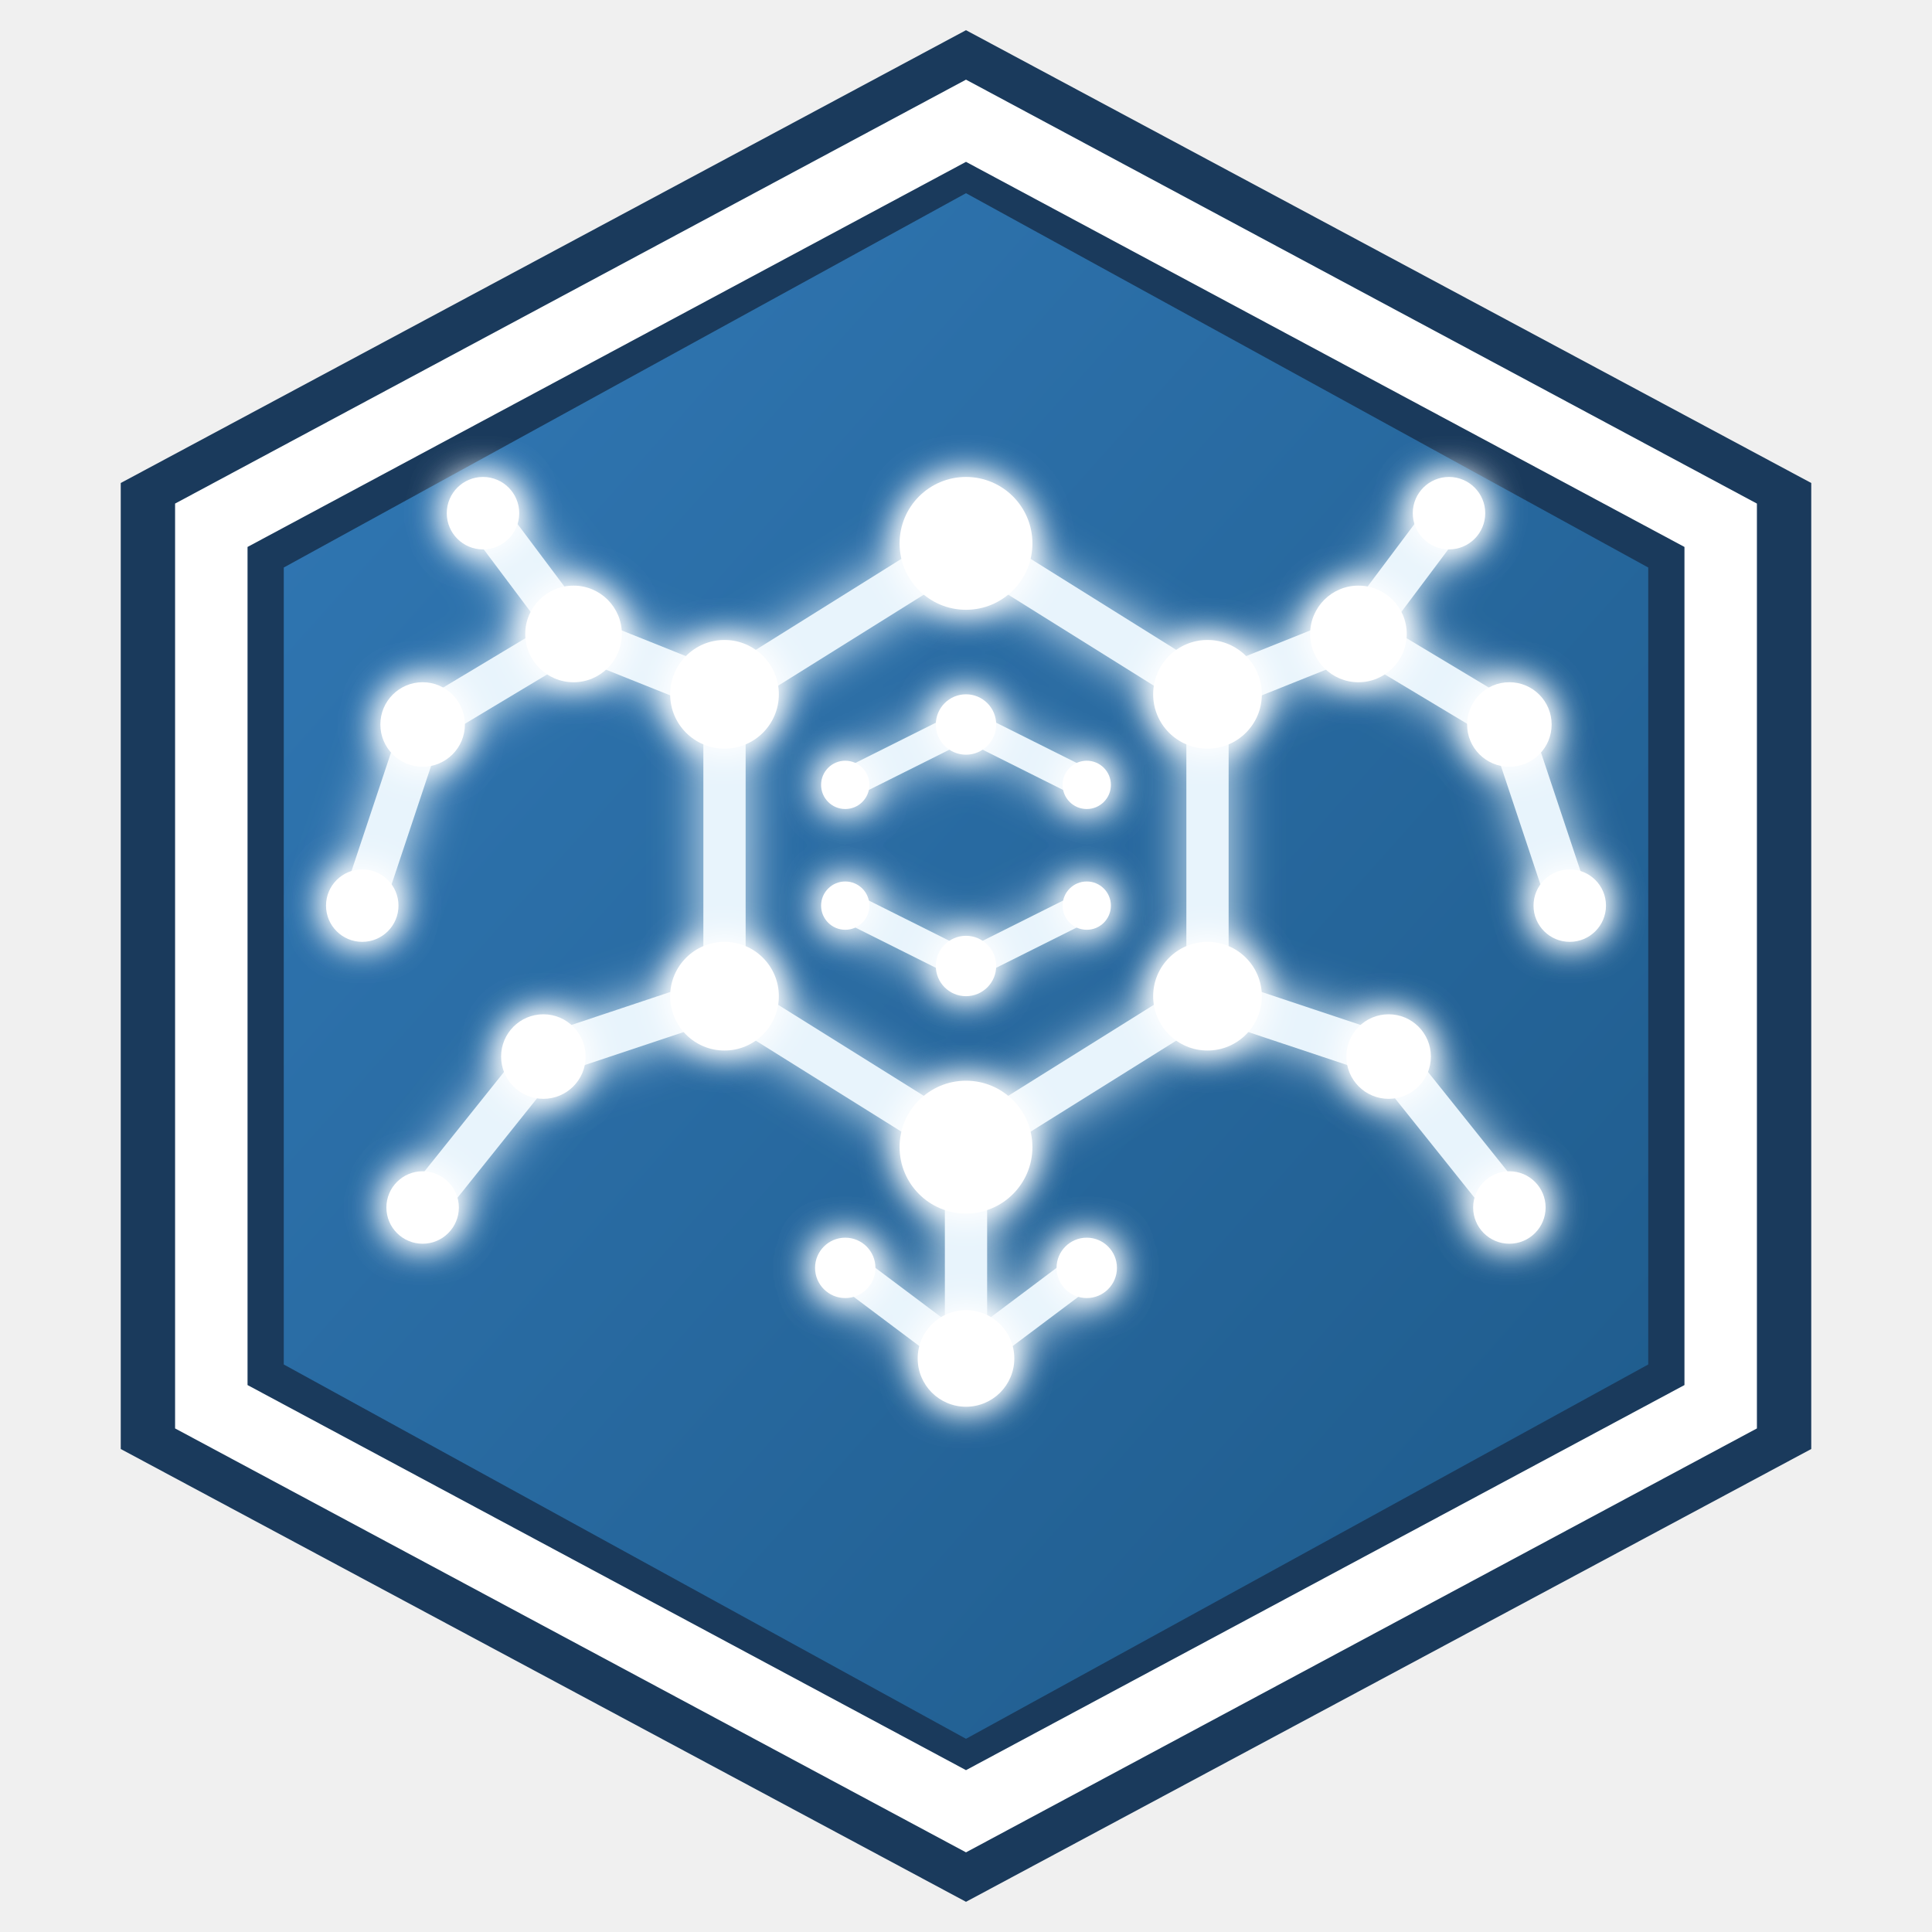
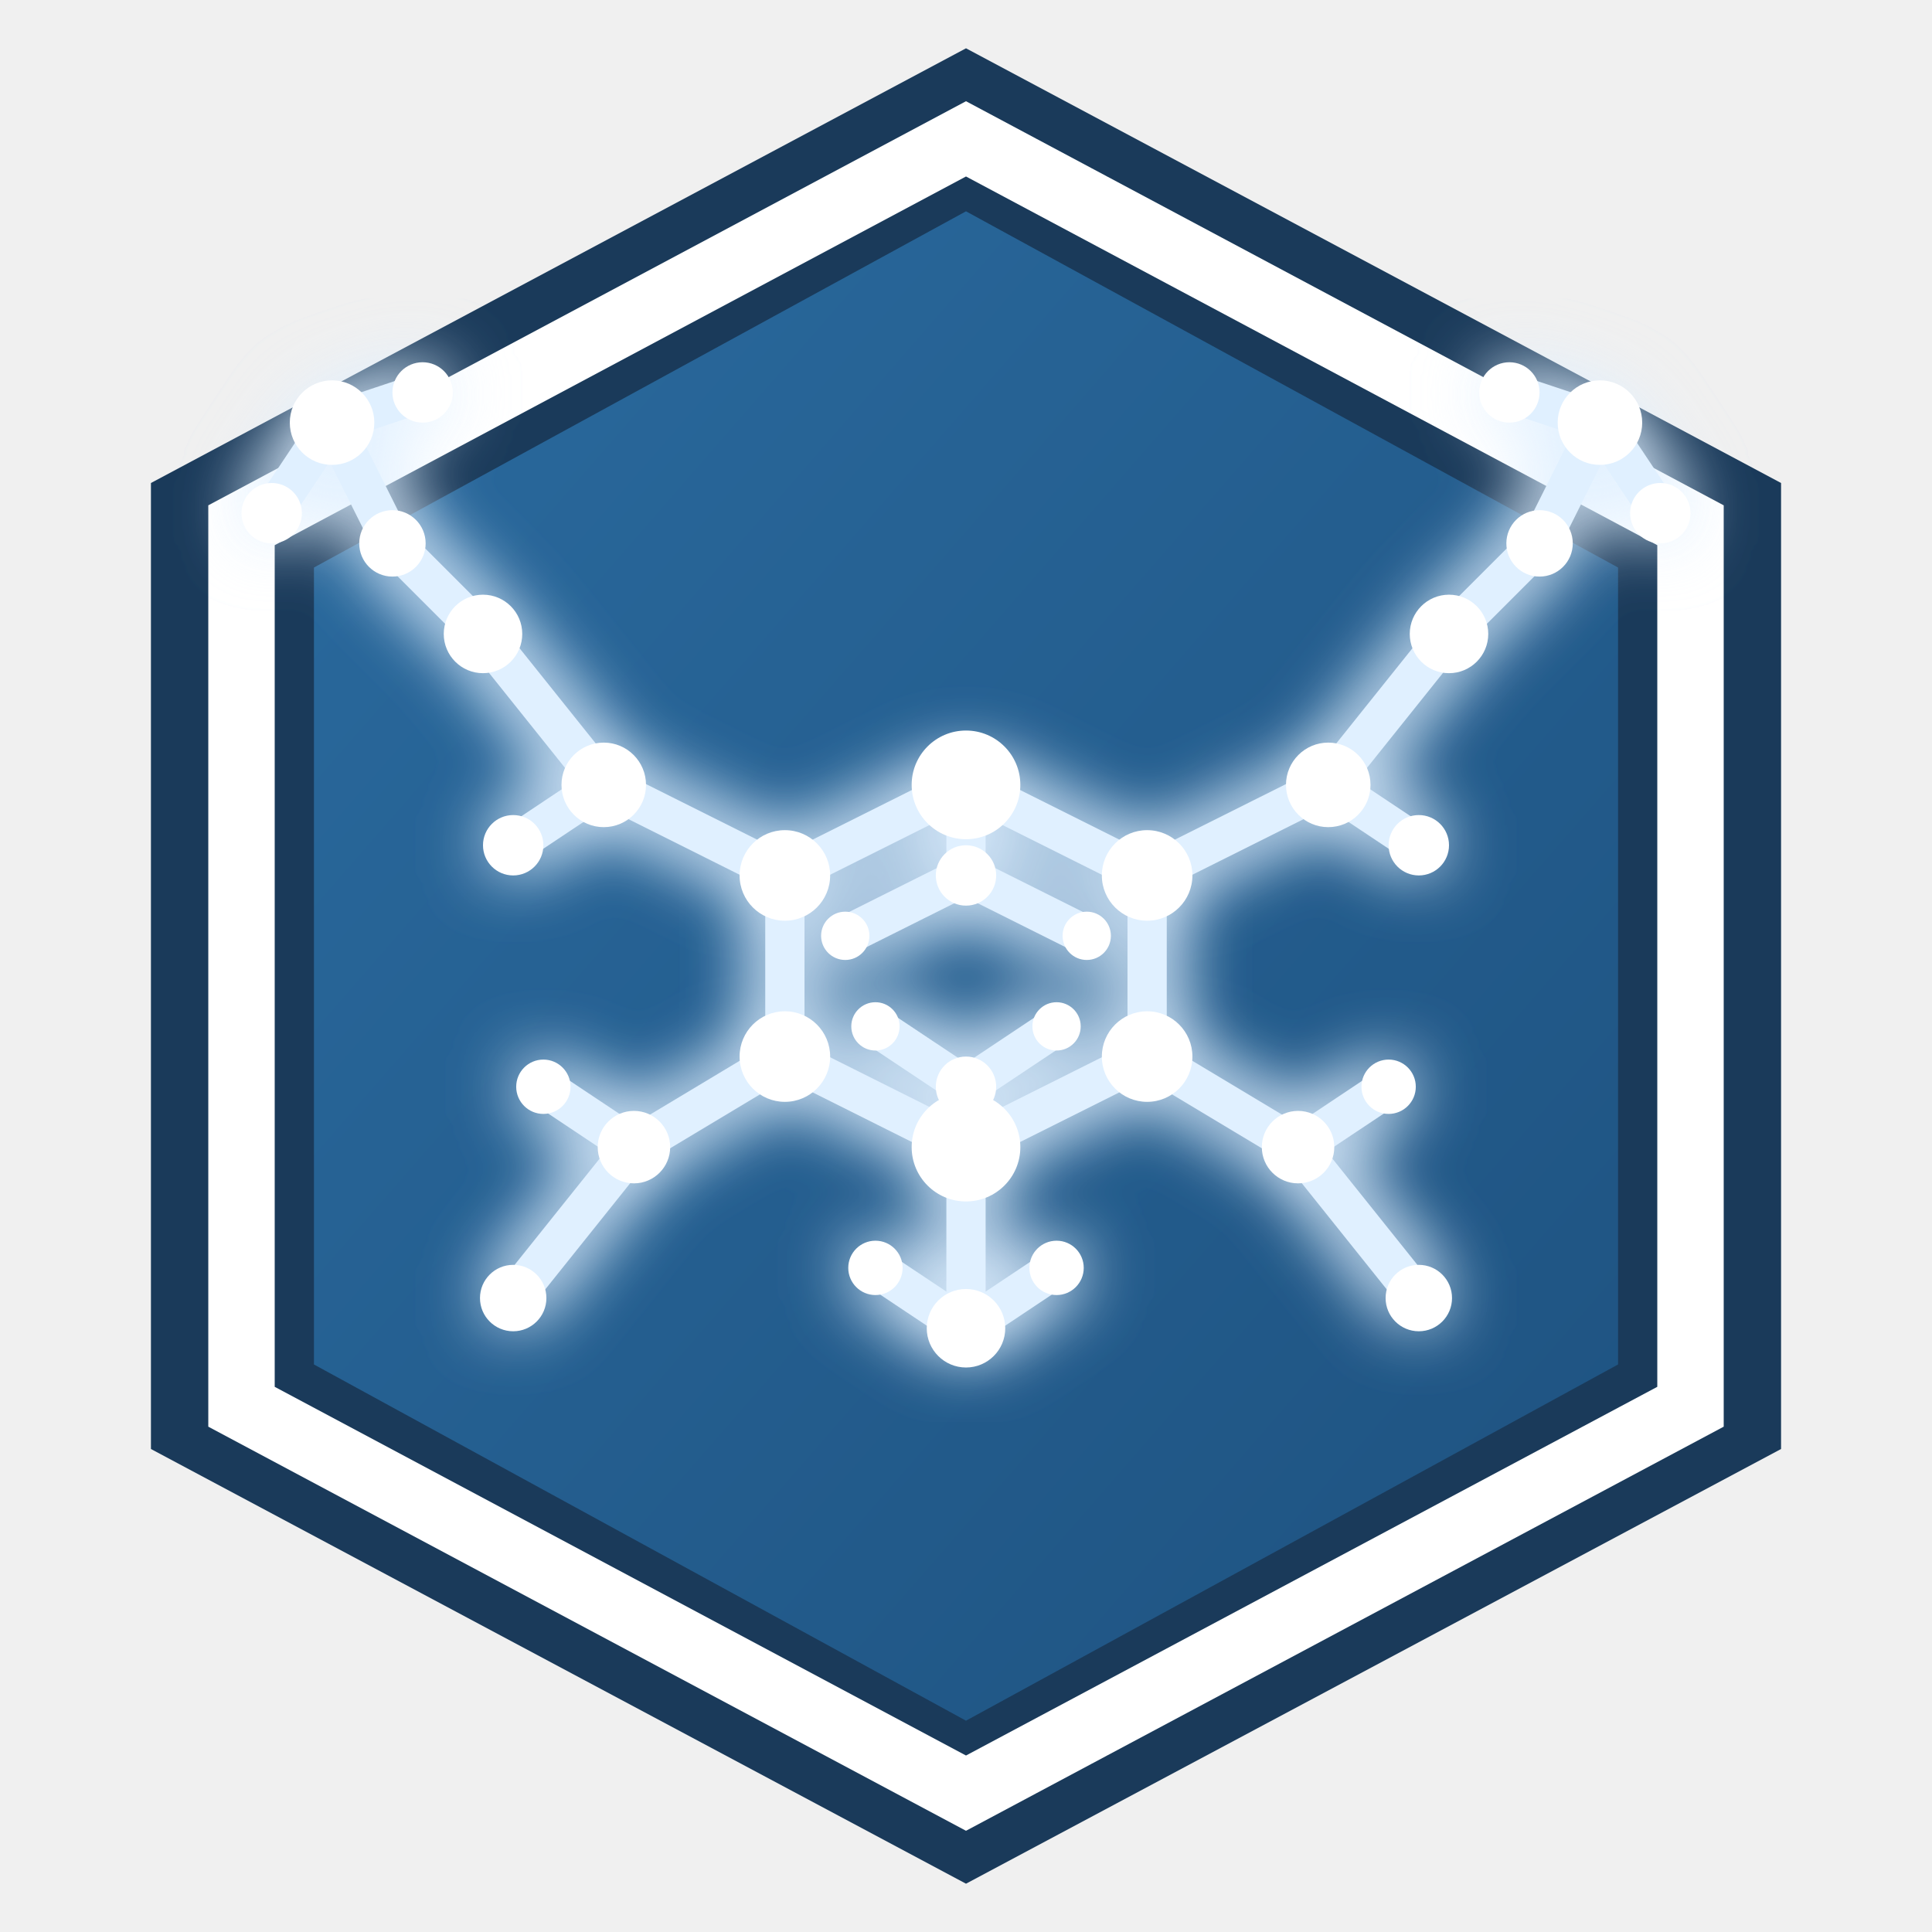
<svg xmlns="http://www.w3.org/2000/svg" viewBox="0 0 32 32" width="32" height="32">
  <defs>
-     <linearGradient id="hexGrad" x1="0%" y1="0%" x2="100%" y2="100%">
-       <stop offset="0%" style="stop-color:#3178b5" />
-       <stop offset="100%" style="stop-color:#1e5a8a" />
+     <linearGradient id="bgGrad" x1="0%" y1="0%" x2="100%" y2="100%">
+       <stop offset="0%" style="stop-color:#2a6a9e" />
+       <stop offset="100%" style="stop-color:#1e5280" />
    </linearGradient>
    <filter id="glow">
-       <feGaussianBlur stdDeviation="0.4" result="blur" />
-       <feMerge>
-         <feMergeNode in="blur" />
-         <feMergeNode in="SourceGraphic" />
-       </feMerge>
-     </filter>
-     <filter id="nodeGlow">
-       <feGaussianBlur stdDeviation="0.3" result="blur" />
+       <feGaussianBlur stdDeviation="0.6" result="blur" />
      <feMerge>
        <feMergeNode in="blur" />
        <feMergeNode in="blur" />
        <feMergeNode in="SourceGraphic" />
      </feMerge>
    </filter>
  </defs>
-   <polygon points="16,0.5 30,8 30,24 16,31.5 2,24 2,8" fill="#1a3a5c" />
-   <polygon points="16,2 28.5,8.7 28.5,23.3 16,30 3.5,23.3 3.5,8.7" fill="none" stroke="#ffffff" stroke-width="1.2" />
-   <polygon points="16,3.2 27.3,9.4 27.3,22.6 16,28.8 4.7,22.6 4.7,9.4" fill="url(#hexGrad)" />
-   <g filter="url(#glow)">
-     <polygon points="16,9 20,11.5 20,16.5 16,19 12,16.5 12,11.5" fill="none" stroke="#e8f4fc" stroke-width="0.7" stroke-linejoin="round" />
-     <path d="M12,11.5 L9.5,10.5 L7,12 L6,15" fill="none" stroke="#e8f4fc" stroke-width="0.7" stroke-linecap="round" stroke-linejoin="round" />
-     <path d="M9.5,10.5 L8,8.5" fill="none" stroke="#e8f4fc" stroke-width="0.7" stroke-linecap="round" />
-     <path d="M12,16.5 L9,17.5 L7,20" fill="none" stroke="#e8f4fc" stroke-width="0.7" stroke-linecap="round" stroke-linejoin="round" />
-     <path d="M20,11.5 L22.5,10.5 L25,12 L26,15" fill="none" stroke="#e8f4fc" stroke-width="0.7" stroke-linecap="round" stroke-linejoin="round" />
-     <path d="M22.5,10.5 L24,8.5" fill="none" stroke="#e8f4fc" stroke-width="0.7" stroke-linecap="round" />
-     <path d="M20,16.5 L23,17.5 L25,20" fill="none" stroke="#e8f4fc" stroke-width="0.7" stroke-linecap="round" stroke-linejoin="round" />
-     <path d="M16,19 L16,22.5" fill="none" stroke="#e8f4fc" stroke-width="0.7" stroke-linecap="round" />
-     <path d="M14,21 L16,22.5 L18,21" fill="none" stroke="#e8f4fc" stroke-width="0.6" stroke-linecap="round" stroke-linejoin="round" />
-     <path d="M14,13 L16,12 L18,13" fill="none" stroke="#e8f4fc" stroke-width="0.5" stroke-linecap="round" />
-     <path d="M14,15 L16,16 L18,15" fill="none" stroke="#e8f4fc" stroke-width="0.5" stroke-linecap="round" />
+   <polygon points="16,0.8 29.5,8 29.5,24 16,31.2 2.5,24 2.5,8" fill="#1a3a5a" />
+   <polygon points="16,2.3 28,8.7 28,23.3 16,29.7 4,23.3 4,8.7" fill="none" stroke="#ffffff" stroke-width="1.1" />
+   <polygon points="16,3.5 26.8,9.4 26.8,22.6 16,28.5 5.2,22.6 5.2,9.4" fill="url(#bgGrad)" />
+   <g filter="url(#glow)" stroke="#e0f0ff" stroke-width="0.65" fill="none" stroke-linecap="round" stroke-linejoin="round">
+     <polygon points="16,13 19,14.5 19,17.5 16,19 13,17.5 13,14.5" />
+     <path d="M13,14.5 L10,13 L8,10.5" />
+     <path d="M10,13 L8.5,14" />
+     <path d="M8,10.5 L6.5,9 L5.5,7" />
+     <path d="M5.5,7 L4.5,8.5" />
+     <path d="M5.5,7 L7,6.5" />
+     <path d="M19,14.5 L22,13 L24,10.5" />
+     <path d="M22,13 L23.5,14" />
+     <path d="M24,10.5 L25.5,9 L26.5,7" />
+     <path d="M26.5,7 L27.5,8.5" />
+     <path d="M26.5,7 L25,6.5" />
+     <path d="M13,17.5 L10.5,19 L8.5,21.5" />
+     <path d="M10.5,19 L9,18" />
+     <path d="M19,17.5 L21.5,19 L23.5,21.5" />
+     <path d="M21.5,19 L23,18" />
+     <path d="M16,19 L16,22" />
+     <path d="M14.5,21 L16,22 L17.5,21" />
+     <path d="M14,15.5 L16,14.5 L18,15.5" />
+     <path d="M16,14.5 L16,13" />
+     <path d="M14.5,17 L16,18 L17.5,17" />
  </g>
-   <g filter="url(#nodeGlow)" fill="#ffffff">
-     <circle cx="16" cy="9" r="1.1" />
-     <circle cx="20" cy="11.5" r="0.9" />
-     <circle cx="12" cy="11.5" r="0.9" />
-     <circle cx="20" cy="16.5" r="0.9" />
-     <circle cx="12" cy="16.5" r="0.9" />
-     <circle cx="16" cy="19" r="1.1" />
-     <circle cx="9.5" cy="10.5" r="0.8" />
-     <circle cx="7" cy="12" r="0.7" />
-     <circle cx="6" cy="15" r="0.6" />
-     <circle cx="8" cy="8.5" r="0.6" />
-     <circle cx="9" cy="17.5" r="0.7" />
-     <circle cx="7" cy="20" r="0.6" />
-     <circle cx="22.5" cy="10.5" r="0.8" />
-     <circle cx="25" cy="12" r="0.7" />
-     <circle cx="26" cy="15" r="0.6" />
-     <circle cx="24" cy="8.5" r="0.6" />
-     <circle cx="23" cy="17.5" r="0.7" />
-     <circle cx="25" cy="20" r="0.6" />
-     <circle cx="16" cy="22.5" r="0.8" />
-     <circle cx="14" cy="21" r="0.5" />
-     <circle cx="18" cy="21" r="0.5" />
-     <circle cx="16" cy="12" r="0.5" />
-     <circle cx="16" cy="16" r="0.5" />
-     <circle cx="14" cy="13" r="0.4" />
-     <circle cx="18" cy="13" r="0.4" />
-     <circle cx="14" cy="15" r="0.4" />
-     <circle cx="18" cy="15" r="0.4" />
+   <g fill="#ffffff">
+     <circle cx="16" cy="13" r="0.9" />
+     <circle cx="19" cy="14.5" r="0.75" />
+     <circle cx="13" cy="14.5" r="0.75" />
+     <circle cx="19" cy="17.5" r="0.75" />
+     <circle cx="13" cy="17.5" r="0.75" />
+     <circle cx="16" cy="19" r="0.9" />
+     <circle cx="10" cy="13" r="0.7" />
+     <circle cx="8" cy="10.5" r="0.65" />
+     <circle cx="6.5" cy="9" r="0.55" />
+     <circle cx="5.5" cy="7" r="0.7" />
+     <circle cx="4.5" cy="8.5" r="0.5" />
+     <circle cx="7" cy="6.5" r="0.5" />
+     <circle cx="8.5" cy="14" r="0.5" />
+     <circle cx="22" cy="13" r="0.7" />
+     <circle cx="24" cy="10.5" r="0.65" />
+     <circle cx="25.5" cy="9" r="0.55" />
+     <circle cx="26.5" cy="7" r="0.7" />
+     <circle cx="27.5" cy="8.5" r="0.5" />
+     <circle cx="25" cy="6.5" r="0.5" />
+     <circle cx="23.5" cy="14" r="0.5" />
+     <circle cx="10.5" cy="19" r="0.6" />
+     <circle cx="8.5" cy="21.5" r="0.55" />
+     <circle cx="9" cy="18" r="0.45" />
+     <circle cx="21.5" cy="19" r="0.6" />
+     <circle cx="23.5" cy="21.5" r="0.55" />
+     <circle cx="23" cy="18" r="0.45" />
+     <circle cx="16" cy="22" r="0.65" />
+     <circle cx="14.5" cy="21" r="0.45" />
+     <circle cx="17.5" cy="21" r="0.45" />
+     <circle cx="16" cy="14.5" r="0.5" />
+     <circle cx="14" cy="15.5" r="0.4" />
+     <circle cx="18" cy="15.5" r="0.4" />
+     <circle cx="16" cy="18" r="0.5" />
+     <circle cx="14.5" cy="17" r="0.4" />
+     <circle cx="17.5" cy="17" r="0.4" />
  </g>
</svg>
